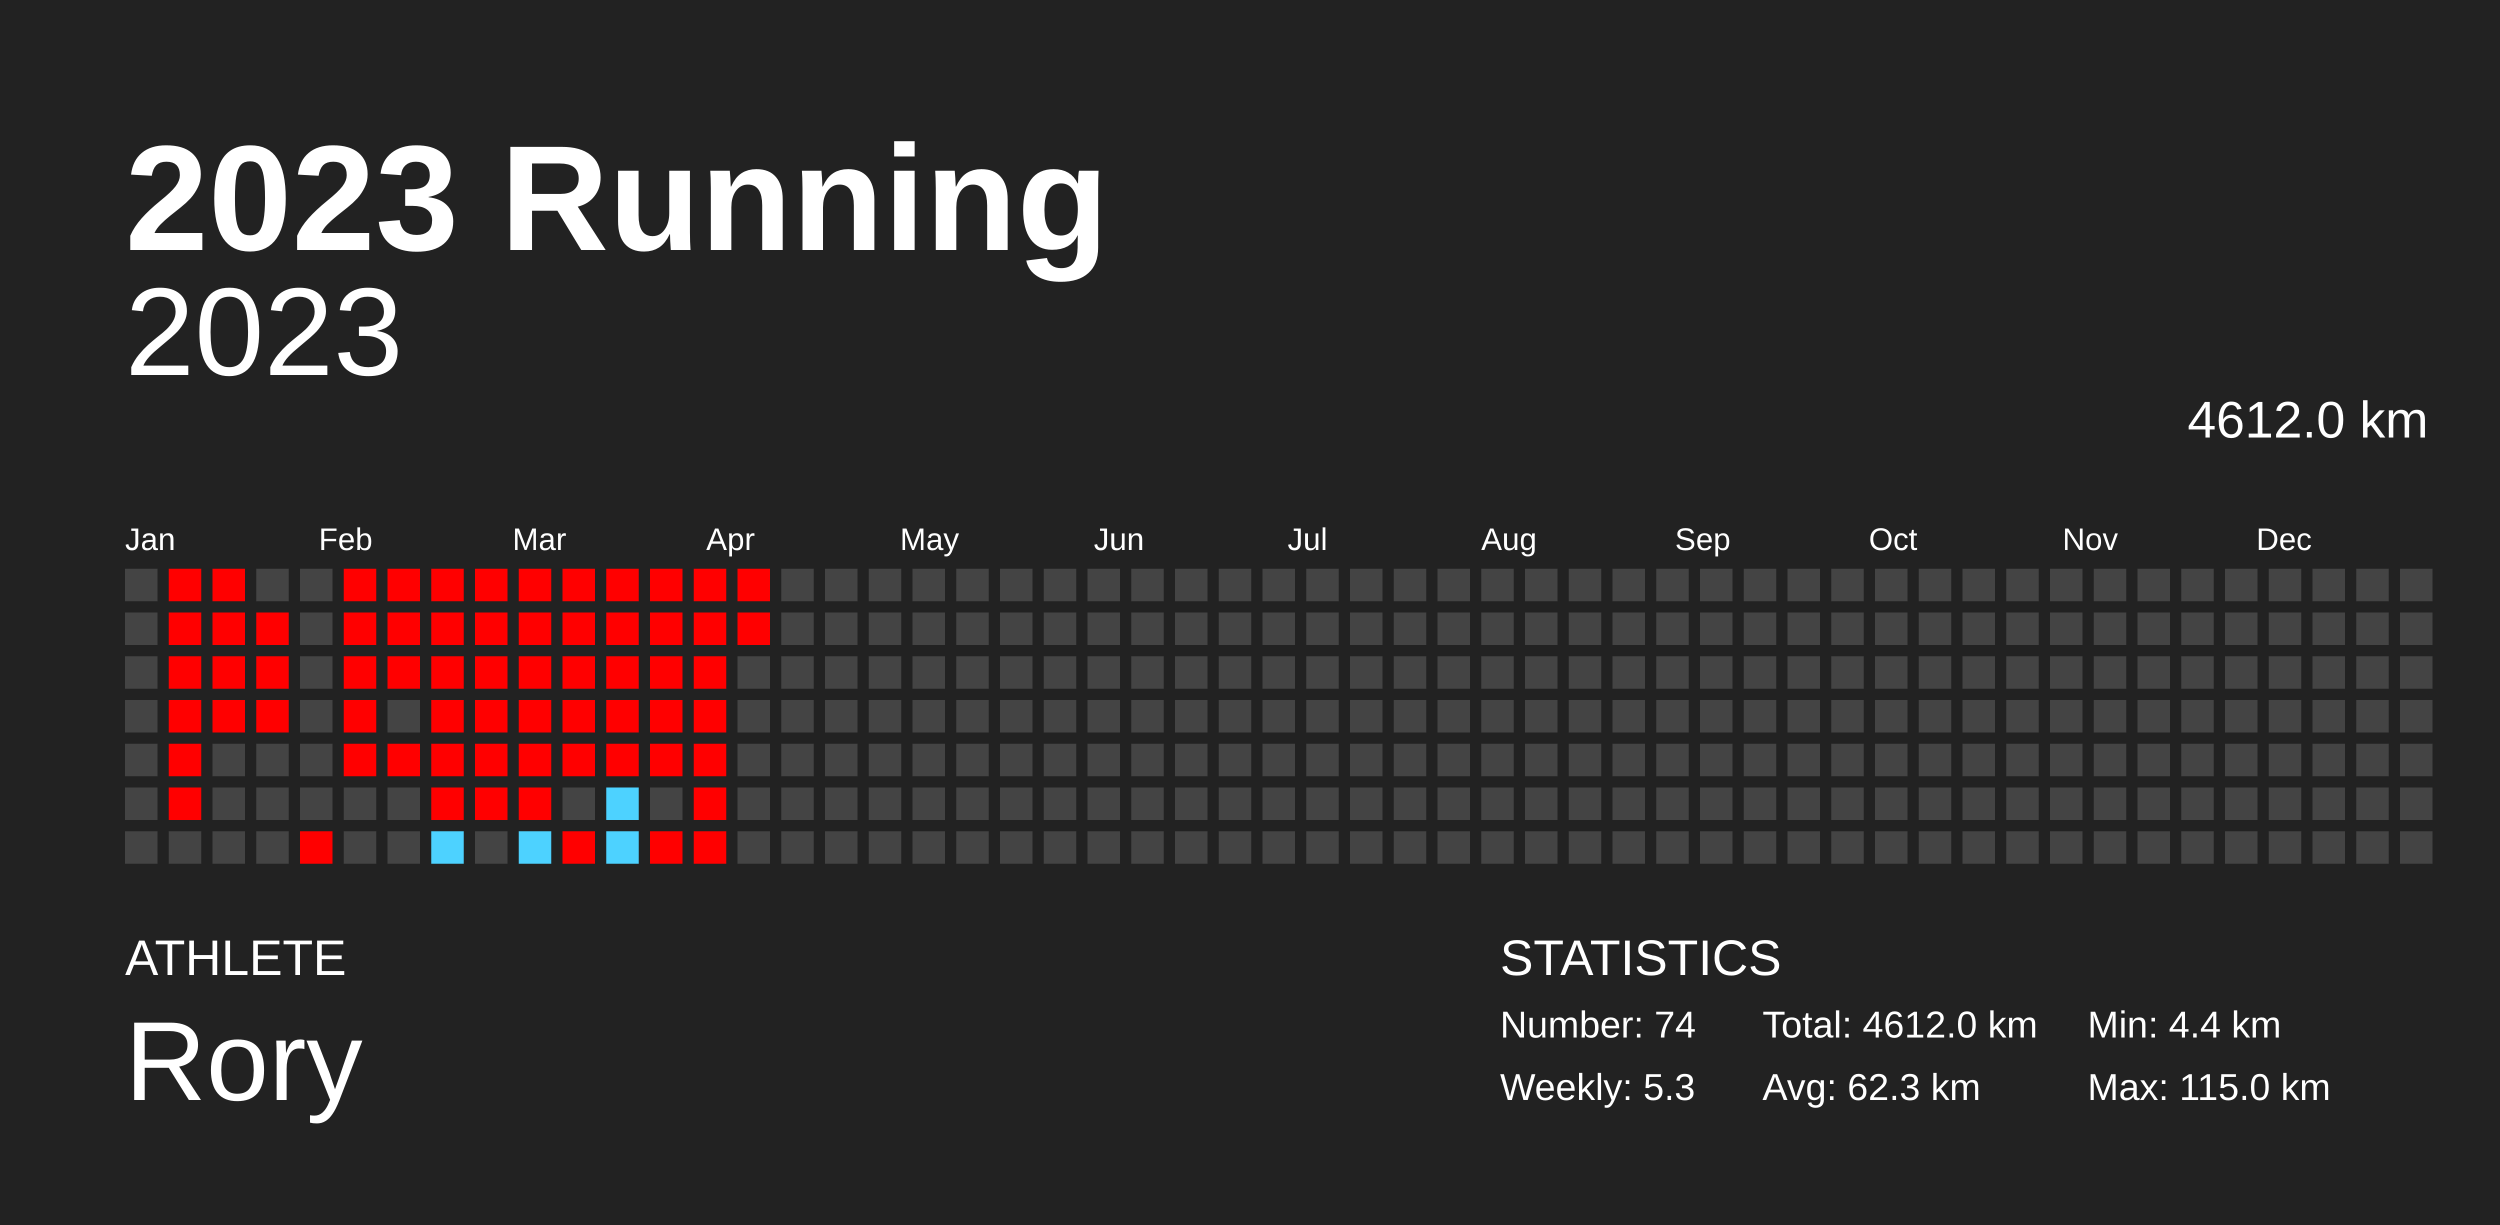
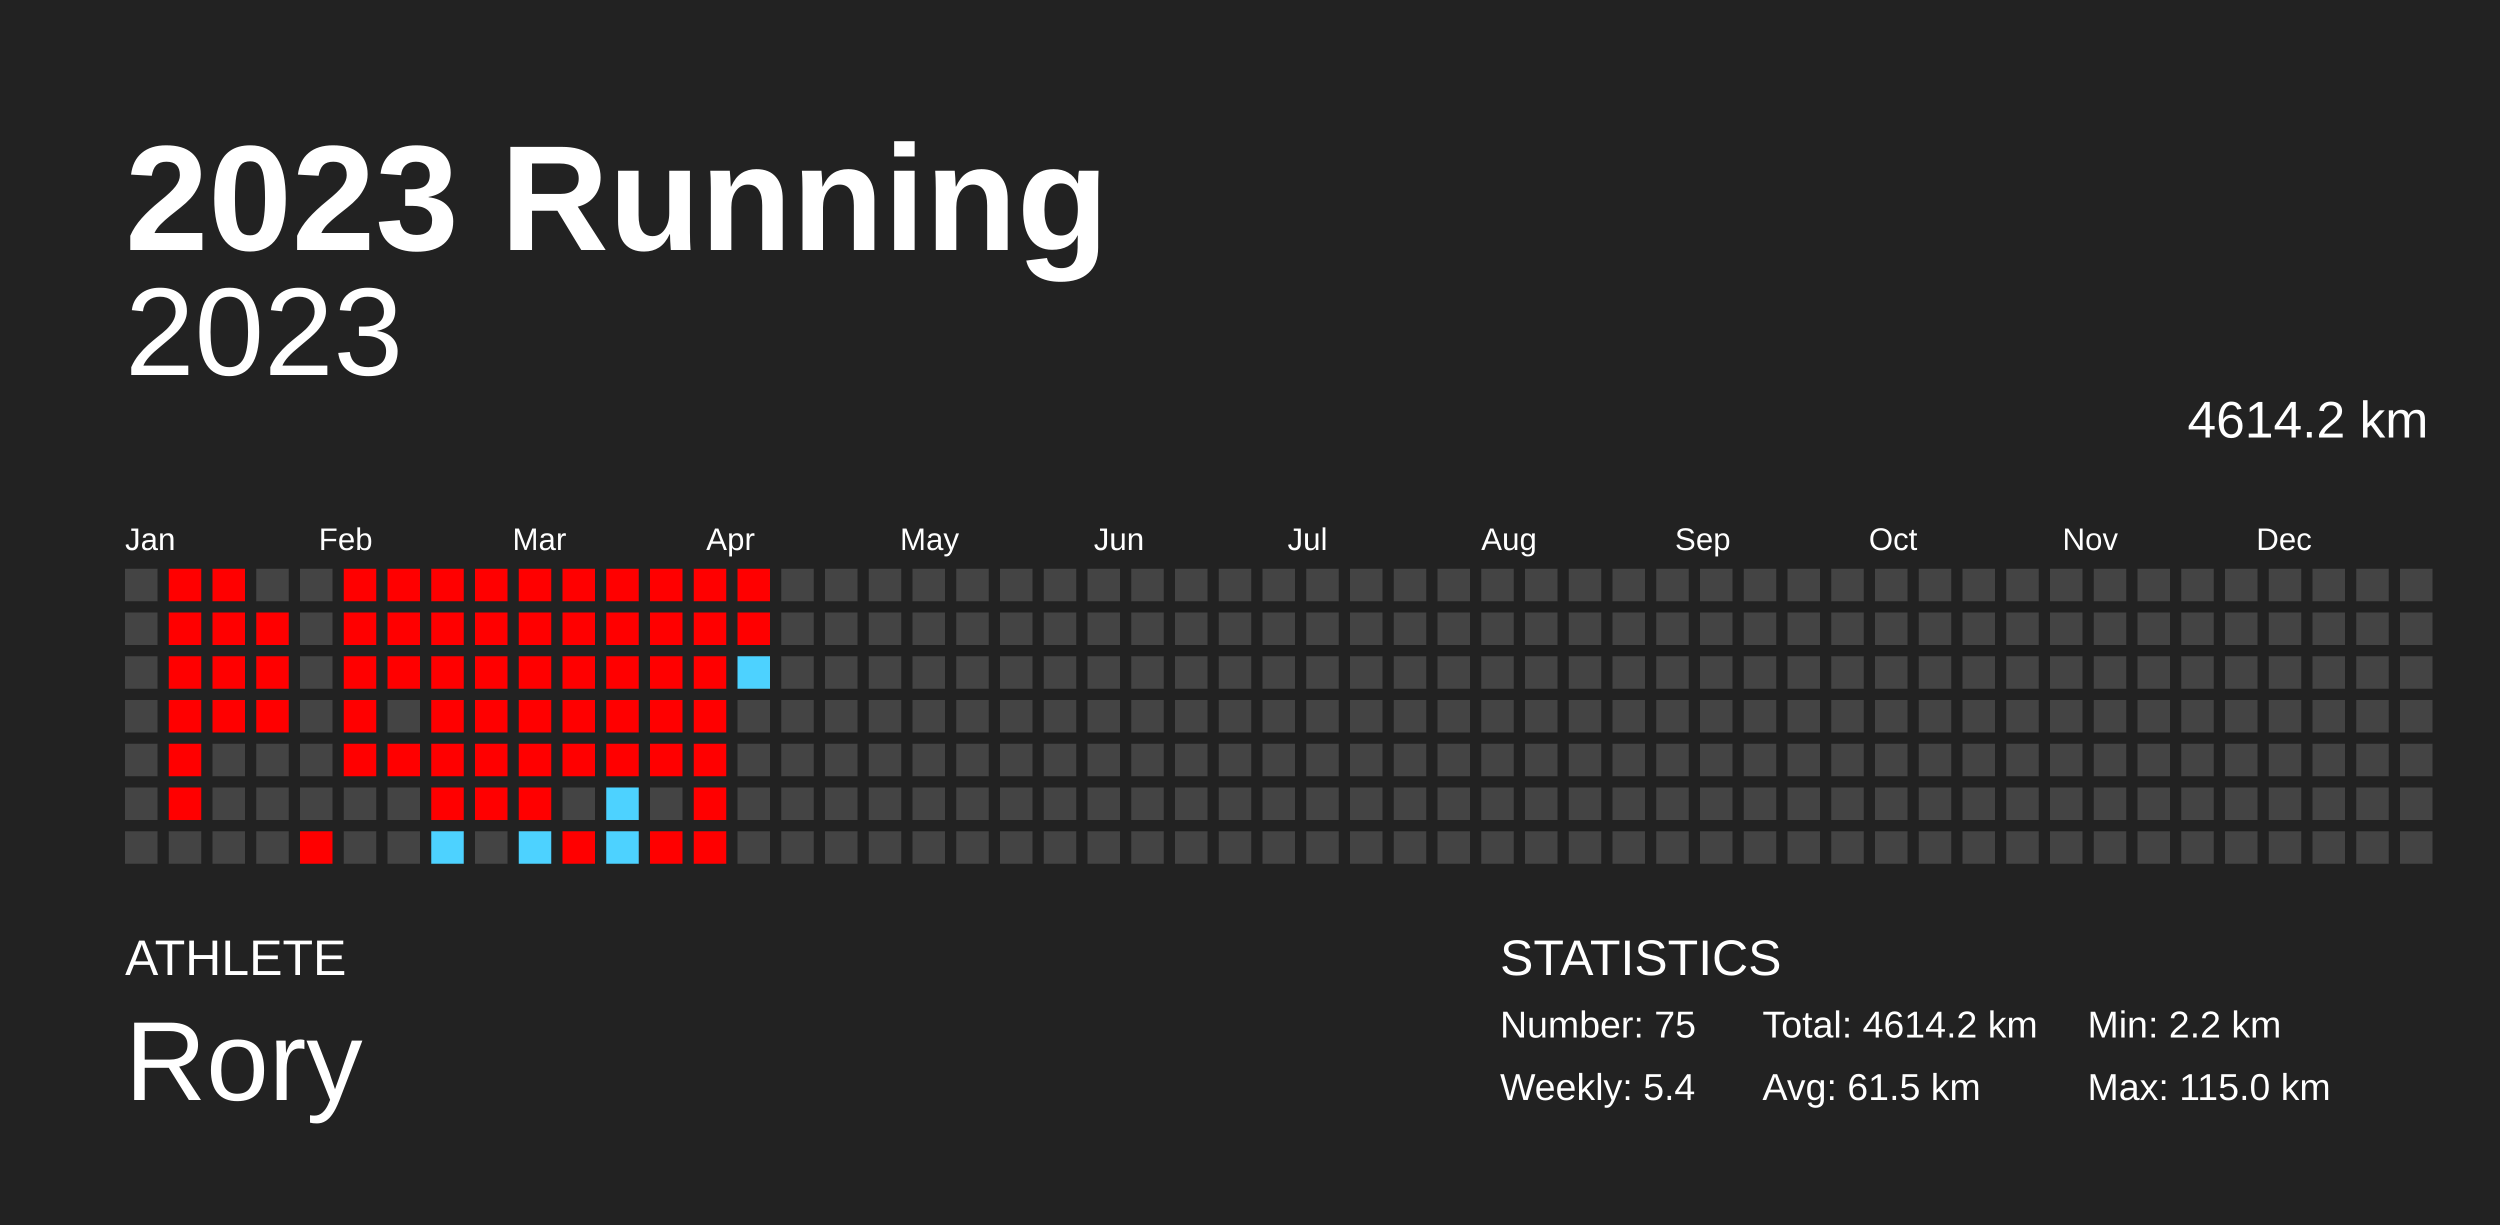
<svg xmlns="http://www.w3.org/2000/svg" baseProfile="full" height="98mm" version="1.1" viewBox="0,0,200,98" width="200mm">
  <defs />
  <rect fill="#222222" height="98" width="200" x="0" y="0" />
  <text fill="#FFFFFF" style="font-size:12px; font-family:Arial; font-weight:bold;" x="10" y="20">2023 Running</text>
  <text fill="#FFFFFF" style="font-size:4px; font-family:Arial" x="10" y="78">ATHLETE</text>
  <text fill="#FFFFFF" style="font-size:9px; font-family:Arial" x="10" y="88">Rory</text>
  <text fill="#FFFFFF" style="font-size:4px; font-family:Arial" x="120" y="78">STATISTICS</text>
-   <text fill="#FFFFFF" style="font-size:3px; font-family:Arial" x="120" y="83">Number: 74</text>
-   <text fill="#FFFFFF" style="font-size:3px; font-family:Arial" x="120" y="88">Weekly: 5.3</text>
-   <text fill="#FFFFFF" style="font-size:3px; font-family:Arial" x="141" y="83">Total: 4612.0 km</text>
-   <text fill="#FFFFFF" style="font-size:3px; font-family:Arial" x="141" y="88">Avg: 62.3 km</text>
-   <text fill="#FFFFFF" style="font-size:3px; font-family:Arial" x="167" y="83">Min: 4.4 km</text>
+   <text fill="#FFFFFF" style="font-size:3px; font-family:Arial" x="120" y="83">Number: 75</text>
+   <text fill="#FFFFFF" style="font-size:3px; font-family:Arial" x="120" y="88">Weekly: 5.4</text>
+   <text fill="#FFFFFF" style="font-size:3px; font-family:Arial" x="141" y="83">Total: 4614.2 km</text>
+   <text fill="#FFFFFF" style="font-size:3px; font-family:Arial" x="141" y="88">Avg: 61.5 km</text>
+   <text fill="#FFFFFF" style="font-size:3px; font-family:Arial" x="167" y="83">Min: 2.2 km</text>
  <text fill="#FFFFFF" style="font-size:3px; font-family:Arial" x="167" y="88">Max: 115.0 km</text>
  <text alignment-baseline="hanging" fill="#FFFFFF" style="font-size:10.0px; font-family:Arial;" x="10" y="30">2023</text>
-   <text alignment-baseline="hanging" fill="#FFFFFF" style="font-size:4.125px; font-family:Arial;" x="175" y="35">4612.0 km</text>
+   <text alignment-baseline="hanging" fill="#FFFFFF" style="font-size:4.125px; font-family:Arial;" x="175" y="35">4614.2 km</text>
  <text fill="#FFFFFF" style="font-size:2.5px; font-family:Arial" x="10.0" y="44">Jan</text>
  <text fill="#FFFFFF" style="font-size:2.5px; font-family:Arial" x="25.5" y="44">Feb</text>
  <text fill="#FFFFFF" style="font-size:2.5px; font-family:Arial" x="41.0" y="44">Mar</text>
  <text fill="#FFFFFF" style="font-size:2.5px; font-family:Arial" x="56.5" y="44">Apr</text>
  <text fill="#FFFFFF" style="font-size:2.5px; font-family:Arial" x="72.0" y="44">May</text>
  <text fill="#FFFFFF" style="font-size:2.5px; font-family:Arial" x="87.5" y="44">Jun</text>
  <text fill="#FFFFFF" style="font-size:2.5px; font-family:Arial" x="103.0" y="44">Jul</text>
  <text fill="#FFFFFF" style="font-size:2.5px; font-family:Arial" x="118.5" y="44">Aug</text>
  <text fill="#FFFFFF" style="font-size:2.5px; font-family:Arial" x="134.0" y="44">Sep</text>
  <text fill="#FFFFFF" style="font-size:2.5px; font-family:Arial" x="149.5" y="44">Oct</text>
  <text fill="#FFFFFF" style="font-size:2.5px; font-family:Arial" x="165.0" y="44">Nov</text>
  <text fill="#FFFFFF" style="font-size:2.5px; font-family:Arial" x="180.5" y="44">Dec</text>
  <rect fill="#444444" height="2.6" width="2.6" x="10.0" y="45.5" />
  <rect fill="#444444" height="2.6" width="2.6" x="10.0" y="49.0" />
  <rect fill="#444444" height="2.6" width="2.6" x="10.0" y="52.5" />
  <rect fill="#444444" height="2.6" width="2.6" x="10.0" y="56.0" />
  <rect fill="#444444" height="2.6" width="2.6" x="10.0" y="59.5" />
  <rect fill="#444444" height="2.6" width="2.6" x="10.0" y="63.0" />
  <rect fill="#444444" height="2.6" width="2.6" x="10.0" y="66.5" />
  <rect fill="red" height="2.6" width="2.6" x="13.5" y="45.5" />
  <rect fill="red" height="2.6" width="2.6" x="13.5" y="49.0" />
  <rect fill="red" height="2.6" width="2.6" x="13.5" y="52.5" />
  <rect fill="red" height="2.6" width="2.6" x="13.5" y="56.0" />
  <rect fill="red" height="2.6" width="2.6" x="13.5" y="59.5" />
  <rect fill="red" height="2.6" width="2.6" x="13.5" y="63.0" />
  <rect fill="#444444" height="2.6" width="2.6" x="13.5" y="66.5" />
  <rect fill="red" height="2.6" width="2.6" x="17.0" y="45.5" />
  <rect fill="red" height="2.6" width="2.6" x="17.0" y="49.0" />
  <rect fill="red" height="2.6" width="2.6" x="17.0" y="52.5" />
  <rect fill="red" height="2.6" width="2.6" x="17.0" y="56.0" />
  <rect fill="#444444" height="2.6" width="2.6" x="17.0" y="59.5" />
  <rect fill="#444444" height="2.6" width="2.6" x="17.0" y="63.0" />
  <rect fill="#444444" height="2.6" width="2.6" x="17.0" y="66.5" />
  <rect fill="#444444" height="2.6" width="2.6" x="20.5" y="45.5" />
  <rect fill="red" height="2.6" width="2.6" x="20.5" y="49.0" />
  <rect fill="red" height="2.6" width="2.6" x="20.5" y="52.5" />
  <rect fill="red" height="2.6" width="2.6" x="20.5" y="56.0" />
  <rect fill="#444444" height="2.6" width="2.6" x="20.5" y="59.5" />
  <rect fill="#444444" height="2.6" width="2.6" x="20.5" y="63.0" />
  <rect fill="#444444" height="2.6" width="2.6" x="20.5" y="66.5" />
  <rect fill="#444444" height="2.6" width="2.6" x="24.0" y="45.5" />
  <rect fill="#444444" height="2.6" width="2.6" x="24.0" y="49.0" />
  <rect fill="#444444" height="2.6" width="2.6" x="24.0" y="52.5" />
  <rect fill="#444444" height="2.6" width="2.6" x="24.0" y="56.0" />
  <rect fill="#444444" height="2.6" width="2.6" x="24.0" y="59.5" />
  <rect fill="#444444" height="2.6" width="2.6" x="24.0" y="63.0" />
  <rect fill="red" height="2.6" width="2.6" x="24.0" y="66.5" />
  <rect fill="red" height="2.6" width="2.6" x="27.5" y="45.5" />
  <rect fill="red" height="2.6" width="2.6" x="27.5" y="49.0" />
  <rect fill="red" height="2.6" width="2.6" x="27.5" y="52.5" />
  <rect fill="red" height="2.6" width="2.6" x="27.5" y="56.0" />
  <rect fill="red" height="2.6" width="2.6" x="27.5" y="59.5" />
  <rect fill="#444444" height="2.6" width="2.6" x="27.5" y="63.0" />
  <rect fill="#444444" height="2.6" width="2.6" x="27.5" y="66.5" />
  <rect fill="red" height="2.6" width="2.6" x="31.0" y="45.5" />
  <rect fill="red" height="2.6" width="2.6" x="31.0" y="49.0" />
  <rect fill="red" height="2.6" width="2.6" x="31.0" y="52.5" />
  <rect fill="#444444" height="2.6" width="2.6" x="31.0" y="56.0" />
  <rect fill="red" height="2.6" width="2.6" x="31.0" y="59.5" />
  <rect fill="#444444" height="2.6" width="2.6" x="31.0" y="63.0" />
  <rect fill="#444444" height="2.6" width="2.6" x="31.0" y="66.5" />
  <rect fill="red" height="2.6" width="2.6" x="34.5" y="45.5" />
  <rect fill="red" height="2.6" width="2.6" x="34.5" y="49.0" />
  <rect fill="red" height="2.6" width="2.6" x="34.5" y="52.5" />
  <rect fill="red" height="2.6" width="2.6" x="34.5" y="56.0" />
  <rect fill="red" height="2.6" width="2.6" x="34.5" y="59.5" />
  <rect fill="red" height="2.6" width="2.6" x="34.5" y="63.0" />
  <rect fill="#4dd2ff" height="2.6" width="2.6" x="34.5" y="66.5" />
  <rect fill="red" height="2.6" width="2.6" x="38.0" y="45.5" />
  <rect fill="red" height="2.6" width="2.6" x="38.0" y="49.0" />
  <rect fill="red" height="2.6" width="2.6" x="38.0" y="52.5" />
  <rect fill="red" height="2.6" width="2.6" x="38.0" y="56.0" />
  <rect fill="red" height="2.6" width="2.6" x="38.0" y="59.5" />
  <rect fill="red" height="2.6" width="2.6" x="38.0" y="63.0" />
  <rect fill="#444444" height="2.6" width="2.6" x="38.0" y="66.5" />
  <rect fill="red" height="2.6" width="2.6" x="41.5" y="45.5" />
  <rect fill="red" height="2.6" width="2.6" x="41.5" y="49.0" />
  <rect fill="red" height="2.6" width="2.6" x="41.5" y="52.5" />
  <rect fill="red" height="2.6" width="2.6" x="41.5" y="56.0" />
  <rect fill="red" height="2.6" width="2.6" x="41.5" y="59.5" />
  <rect fill="red" height="2.6" width="2.6" x="41.5" y="63.0" />
  <rect fill="#4dd2ff" height="2.6" width="2.6" x="41.5" y="66.5" />
  <rect fill="red" height="2.6" width="2.6" x="45.0" y="45.5" />
  <rect fill="red" height="2.6" width="2.6" x="45.0" y="49.0" />
  <rect fill="red" height="2.6" width="2.6" x="45.0" y="52.5" />
  <rect fill="red" height="2.6" width="2.6" x="45.0" y="56.0" />
  <rect fill="red" height="2.6" width="2.6" x="45.0" y="59.5" />
  <rect fill="#444444" height="2.6" width="2.6" x="45.0" y="63.0" />
  <rect fill="red" height="2.6" width="2.6" x="45.0" y="66.5" />
  <rect fill="red" height="2.6" width="2.6" x="48.5" y="45.5" />
  <rect fill="red" height="2.6" width="2.6" x="48.5" y="49.0" />
  <rect fill="red" height="2.6" width="2.6" x="48.5" y="52.5" />
  <rect fill="red" height="2.6" width="2.6" x="48.5" y="56.0" />
  <rect fill="red" height="2.6" width="2.6" x="48.5" y="59.5" />
  <rect fill="#4dd2ff" height="2.6" width="2.6" x="48.5" y="63.0" />
  <rect fill="#4dd2ff" height="2.6" width="2.6" x="48.5" y="66.5" />
  <rect fill="red" height="2.6" width="2.6" x="52.0" y="45.5" />
  <rect fill="red" height="2.6" width="2.6" x="52.0" y="49.0" />
  <rect fill="red" height="2.6" width="2.6" x="52.0" y="52.5" />
  <rect fill="red" height="2.6" width="2.6" x="52.0" y="56.0" />
  <rect fill="red" height="2.6" width="2.6" x="52.0" y="59.5" />
  <rect fill="#444444" height="2.6" width="2.6" x="52.0" y="63.0" />
  <rect fill="red" height="2.6" width="2.6" x="52.0" y="66.5" />
  <rect fill="red" height="2.6" width="2.6" x="55.5" y="45.5" />
  <rect fill="red" height="2.6" width="2.6" x="55.5" y="49.0" />
  <rect fill="red" height="2.6" width="2.6" x="55.5" y="52.5" />
  <rect fill="red" height="2.6" width="2.6" x="55.5" y="56.0" />
  <rect fill="red" height="2.6" width="2.6" x="55.5" y="59.5" />
  <rect fill="red" height="2.6" width="2.6" x="55.5" y="63.0" />
  <rect fill="red" height="2.6" width="2.6" x="55.5" y="66.5" />
  <rect fill="red" height="2.6" width="2.6" x="59.0" y="45.5" />
  <rect fill="red" height="2.6" width="2.6" x="59.0" y="49.0" />
-   <rect fill="#444444" height="2.6" width="2.6" x="59.0" y="52.5" />
+   <rect fill="#4dd2ff" height="2.6" width="2.6" x="59.0" y="52.5" />
  <rect fill="#444444" height="2.6" width="2.6" x="59.0" y="56.0" />
  <rect fill="#444444" height="2.6" width="2.6" x="59.0" y="59.5" />
  <rect fill="#444444" height="2.6" width="2.6" x="59.0" y="63.0" />
  <rect fill="#444444" height="2.6" width="2.6" x="59.0" y="66.5" />
  <rect fill="#444444" height="2.6" width="2.6" x="62.5" y="45.5" />
  <rect fill="#444444" height="2.6" width="2.6" x="62.5" y="49.0" />
  <rect fill="#444444" height="2.6" width="2.6" x="62.5" y="52.5" />
  <rect fill="#444444" height="2.6" width="2.6" x="62.5" y="56.0" />
  <rect fill="#444444" height="2.6" width="2.6" x="62.5" y="59.5" />
  <rect fill="#444444" height="2.6" width="2.6" x="62.5" y="63.0" />
  <rect fill="#444444" height="2.6" width="2.6" x="62.5" y="66.5" />
  <rect fill="#444444" height="2.6" width="2.6" x="66.0" y="45.5" />
  <rect fill="#444444" height="2.6" width="2.6" x="66.0" y="49.0" />
  <rect fill="#444444" height="2.6" width="2.6" x="66.0" y="52.5" />
  <rect fill="#444444" height="2.6" width="2.6" x="66.0" y="56.0" />
  <rect fill="#444444" height="2.6" width="2.6" x="66.0" y="59.5" />
  <rect fill="#444444" height="2.6" width="2.6" x="66.0" y="63.0" />
  <rect fill="#444444" height="2.6" width="2.6" x="66.0" y="66.5" />
  <rect fill="#444444" height="2.6" width="2.6" x="69.5" y="45.5" />
  <rect fill="#444444" height="2.6" width="2.6" x="69.5" y="49.0" />
  <rect fill="#444444" height="2.6" width="2.6" x="69.5" y="52.5" />
  <rect fill="#444444" height="2.6" width="2.6" x="69.5" y="56.0" />
  <rect fill="#444444" height="2.6" width="2.6" x="69.5" y="59.5" />
  <rect fill="#444444" height="2.6" width="2.6" x="69.5" y="63.0" />
  <rect fill="#444444" height="2.6" width="2.6" x="69.5" y="66.5" />
  <rect fill="#444444" height="2.6" width="2.6" x="73.0" y="45.5" />
  <rect fill="#444444" height="2.6" width="2.6" x="73.0" y="49.0" />
  <rect fill="#444444" height="2.6" width="2.6" x="73.0" y="52.5" />
  <rect fill="#444444" height="2.6" width="2.6" x="73.0" y="56.0" />
  <rect fill="#444444" height="2.6" width="2.6" x="73.0" y="59.5" />
  <rect fill="#444444" height="2.6" width="2.6" x="73.0" y="63.0" />
  <rect fill="#444444" height="2.6" width="2.6" x="73.0" y="66.5" />
  <rect fill="#444444" height="2.6" width="2.6" x="76.5" y="45.5" />
  <rect fill="#444444" height="2.6" width="2.6" x="76.5" y="49.0" />
  <rect fill="#444444" height="2.6" width="2.6" x="76.5" y="52.5" />
  <rect fill="#444444" height="2.6" width="2.6" x="76.5" y="56.0" />
  <rect fill="#444444" height="2.6" width="2.6" x="76.5" y="59.5" />
  <rect fill="#444444" height="2.6" width="2.6" x="76.5" y="63.0" />
  <rect fill="#444444" height="2.6" width="2.6" x="76.5" y="66.5" />
  <rect fill="#444444" height="2.6" width="2.6" x="80.0" y="45.5" />
  <rect fill="#444444" height="2.6" width="2.6" x="80.0" y="49.0" />
  <rect fill="#444444" height="2.6" width="2.6" x="80.0" y="52.5" />
  <rect fill="#444444" height="2.6" width="2.6" x="80.0" y="56.0" />
  <rect fill="#444444" height="2.6" width="2.6" x="80.0" y="59.5" />
  <rect fill="#444444" height="2.6" width="2.6" x="80.0" y="63.0" />
  <rect fill="#444444" height="2.6" width="2.6" x="80.0" y="66.5" />
  <rect fill="#444444" height="2.6" width="2.6" x="83.5" y="45.5" />
  <rect fill="#444444" height="2.6" width="2.6" x="83.5" y="49.0" />
  <rect fill="#444444" height="2.6" width="2.6" x="83.5" y="52.5" />
  <rect fill="#444444" height="2.6" width="2.6" x="83.5" y="56.0" />
  <rect fill="#444444" height="2.6" width="2.6" x="83.5" y="59.5" />
  <rect fill="#444444" height="2.6" width="2.6" x="83.5" y="63.0" />
  <rect fill="#444444" height="2.6" width="2.6" x="83.5" y="66.5" />
  <rect fill="#444444" height="2.6" width="2.6" x="87.0" y="45.5" />
  <rect fill="#444444" height="2.6" width="2.6" x="87.0" y="49.0" />
  <rect fill="#444444" height="2.6" width="2.6" x="87.0" y="52.5" />
  <rect fill="#444444" height="2.6" width="2.6" x="87.0" y="56.0" />
  <rect fill="#444444" height="2.6" width="2.6" x="87.0" y="59.5" />
  <rect fill="#444444" height="2.6" width="2.6" x="87.0" y="63.0" />
  <rect fill="#444444" height="2.6" width="2.6" x="87.0" y="66.5" />
  <rect fill="#444444" height="2.6" width="2.6" x="90.5" y="45.5" />
  <rect fill="#444444" height="2.6" width="2.6" x="90.5" y="49.0" />
  <rect fill="#444444" height="2.6" width="2.6" x="90.5" y="52.5" />
  <rect fill="#444444" height="2.6" width="2.6" x="90.5" y="56.0" />
  <rect fill="#444444" height="2.6" width="2.6" x="90.5" y="59.5" />
  <rect fill="#444444" height="2.6" width="2.6" x="90.5" y="63.0" />
  <rect fill="#444444" height="2.6" width="2.6" x="90.5" y="66.5" />
  <rect fill="#444444" height="2.6" width="2.6" x="94.0" y="45.5" />
  <rect fill="#444444" height="2.6" width="2.6" x="94.0" y="49.0" />
  <rect fill="#444444" height="2.6" width="2.6" x="94.0" y="52.5" />
  <rect fill="#444444" height="2.6" width="2.6" x="94.0" y="56.0" />
  <rect fill="#444444" height="2.6" width="2.6" x="94.0" y="59.5" />
  <rect fill="#444444" height="2.6" width="2.6" x="94.0" y="63.0" />
  <rect fill="#444444" height="2.6" width="2.6" x="94.0" y="66.5" />
  <rect fill="#444444" height="2.6" width="2.6" x="97.5" y="45.5" />
  <rect fill="#444444" height="2.6" width="2.6" x="97.5" y="49.0" />
  <rect fill="#444444" height="2.6" width="2.6" x="97.5" y="52.5" />
  <rect fill="#444444" height="2.6" width="2.6" x="97.5" y="56.0" />
  <rect fill="#444444" height="2.6" width="2.6" x="97.5" y="59.5" />
  <rect fill="#444444" height="2.6" width="2.6" x="97.5" y="63.0" />
  <rect fill="#444444" height="2.6" width="2.6" x="97.5" y="66.5" />
  <rect fill="#444444" height="2.6" width="2.6" x="101.0" y="45.5" />
  <rect fill="#444444" height="2.6" width="2.6" x="101.0" y="49.0" />
  <rect fill="#444444" height="2.6" width="2.6" x="101.0" y="52.5" />
  <rect fill="#444444" height="2.6" width="2.6" x="101.0" y="56.0" />
  <rect fill="#444444" height="2.6" width="2.6" x="101.0" y="59.5" />
  <rect fill="#444444" height="2.6" width="2.6" x="101.0" y="63.0" />
  <rect fill="#444444" height="2.6" width="2.6" x="101.0" y="66.5" />
  <rect fill="#444444" height="2.6" width="2.6" x="104.5" y="45.5" />
  <rect fill="#444444" height="2.6" width="2.6" x="104.5" y="49.0" />
  <rect fill="#444444" height="2.6" width="2.6" x="104.5" y="52.5" />
  <rect fill="#444444" height="2.6" width="2.6" x="104.5" y="56.0" />
  <rect fill="#444444" height="2.6" width="2.6" x="104.5" y="59.5" />
  <rect fill="#444444" height="2.6" width="2.6" x="104.5" y="63.0" />
  <rect fill="#444444" height="2.6" width="2.6" x="104.5" y="66.5" />
  <rect fill="#444444" height="2.6" width="2.6" x="108.0" y="45.5" />
  <rect fill="#444444" height="2.6" width="2.6" x="108.0" y="49.0" />
  <rect fill="#444444" height="2.6" width="2.6" x="108.0" y="52.5" />
  <rect fill="#444444" height="2.6" width="2.6" x="108.0" y="56.0" />
  <rect fill="#444444" height="2.6" width="2.6" x="108.0" y="59.5" />
  <rect fill="#444444" height="2.6" width="2.6" x="108.0" y="63.0" />
  <rect fill="#444444" height="2.6" width="2.6" x="108.0" y="66.5" />
  <rect fill="#444444" height="2.6" width="2.6" x="111.5" y="45.5" />
  <rect fill="#444444" height="2.6" width="2.6" x="111.5" y="49.0" />
  <rect fill="#444444" height="2.6" width="2.6" x="111.5" y="52.5" />
  <rect fill="#444444" height="2.6" width="2.6" x="111.5" y="56.0" />
  <rect fill="#444444" height="2.6" width="2.6" x="111.5" y="59.5" />
  <rect fill="#444444" height="2.6" width="2.6" x="111.5" y="63.0" />
  <rect fill="#444444" height="2.6" width="2.6" x="111.5" y="66.5" />
  <rect fill="#444444" height="2.6" width="2.6" x="115.0" y="45.5" />
  <rect fill="#444444" height="2.6" width="2.6" x="115.0" y="49.0" />
  <rect fill="#444444" height="2.6" width="2.6" x="115.0" y="52.5" />
  <rect fill="#444444" height="2.6" width="2.6" x="115.0" y="56.0" />
  <rect fill="#444444" height="2.6" width="2.6" x="115.0" y="59.5" />
  <rect fill="#444444" height="2.6" width="2.6" x="115.0" y="63.0" />
  <rect fill="#444444" height="2.6" width="2.6" x="115.0" y="66.5" />
  <rect fill="#444444" height="2.6" width="2.6" x="118.5" y="45.5" />
  <rect fill="#444444" height="2.6" width="2.6" x="118.5" y="49.0" />
  <rect fill="#444444" height="2.6" width="2.6" x="118.5" y="52.5" />
  <rect fill="#444444" height="2.6" width="2.6" x="118.5" y="56.0" />
  <rect fill="#444444" height="2.6" width="2.6" x="118.5" y="59.5" />
  <rect fill="#444444" height="2.6" width="2.6" x="118.5" y="63.0" />
  <rect fill="#444444" height="2.6" width="2.6" x="118.5" y="66.5" />
  <rect fill="#444444" height="2.6" width="2.6" x="122.0" y="45.5" />
  <rect fill="#444444" height="2.6" width="2.6" x="122.0" y="49.0" />
  <rect fill="#444444" height="2.6" width="2.6" x="122.0" y="52.5" />
  <rect fill="#444444" height="2.6" width="2.6" x="122.0" y="56.0" />
  <rect fill="#444444" height="2.6" width="2.6" x="122.0" y="59.5" />
  <rect fill="#444444" height="2.6" width="2.6" x="122.0" y="63.0" />
  <rect fill="#444444" height="2.6" width="2.6" x="122.0" y="66.5" />
  <rect fill="#444444" height="2.6" width="2.6" x="125.5" y="45.5" />
  <rect fill="#444444" height="2.6" width="2.6" x="125.5" y="49.0" />
  <rect fill="#444444" height="2.6" width="2.6" x="125.5" y="52.5" />
  <rect fill="#444444" height="2.6" width="2.6" x="125.5" y="56.0" />
  <rect fill="#444444" height="2.6" width="2.6" x="125.5" y="59.5" />
  <rect fill="#444444" height="2.6" width="2.6" x="125.5" y="63.0" />
  <rect fill="#444444" height="2.6" width="2.6" x="125.5" y="66.5" />
  <rect fill="#444444" height="2.6" width="2.6" x="129.0" y="45.5" />
  <rect fill="#444444" height="2.6" width="2.6" x="129.0" y="49.0" />
  <rect fill="#444444" height="2.6" width="2.6" x="129.0" y="52.5" />
  <rect fill="#444444" height="2.6" width="2.6" x="129.0" y="56.0" />
  <rect fill="#444444" height="2.6" width="2.6" x="129.0" y="59.5" />
  <rect fill="#444444" height="2.6" width="2.6" x="129.0" y="63.0" />
  <rect fill="#444444" height="2.6" width="2.6" x="129.0" y="66.5" />
  <rect fill="#444444" height="2.6" width="2.6" x="132.5" y="45.5" />
  <rect fill="#444444" height="2.6" width="2.6" x="132.5" y="49.0" />
  <rect fill="#444444" height="2.6" width="2.6" x="132.5" y="52.5" />
  <rect fill="#444444" height="2.6" width="2.6" x="132.5" y="56.0" />
  <rect fill="#444444" height="2.6" width="2.6" x="132.5" y="59.5" />
  <rect fill="#444444" height="2.6" width="2.6" x="132.5" y="63.0" />
  <rect fill="#444444" height="2.6" width="2.6" x="132.5" y="66.5" />
  <rect fill="#444444" height="2.6" width="2.6" x="136.0" y="45.5" />
  <rect fill="#444444" height="2.6" width="2.6" x="136.0" y="49.0" />
  <rect fill="#444444" height="2.6" width="2.6" x="136.0" y="52.5" />
  <rect fill="#444444" height="2.6" width="2.6" x="136.0" y="56.0" />
  <rect fill="#444444" height="2.6" width="2.6" x="136.0" y="59.5" />
  <rect fill="#444444" height="2.6" width="2.6" x="136.0" y="63.0" />
  <rect fill="#444444" height="2.6" width="2.6" x="136.0" y="66.5" />
  <rect fill="#444444" height="2.6" width="2.6" x="139.5" y="45.5" />
  <rect fill="#444444" height="2.6" width="2.6" x="139.5" y="49.0" />
  <rect fill="#444444" height="2.6" width="2.6" x="139.5" y="52.5" />
  <rect fill="#444444" height="2.6" width="2.6" x="139.5" y="56.0" />
  <rect fill="#444444" height="2.6" width="2.6" x="139.5" y="59.5" />
  <rect fill="#444444" height="2.6" width="2.6" x="139.5" y="63.0" />
  <rect fill="#444444" height="2.6" width="2.6" x="139.5" y="66.5" />
  <rect fill="#444444" height="2.6" width="2.6" x="143.0" y="45.5" />
  <rect fill="#444444" height="2.6" width="2.6" x="143.0" y="49.0" />
  <rect fill="#444444" height="2.6" width="2.6" x="143.0" y="52.5" />
  <rect fill="#444444" height="2.6" width="2.6" x="143.0" y="56.0" />
  <rect fill="#444444" height="2.6" width="2.6" x="143.0" y="59.5" />
  <rect fill="#444444" height="2.6" width="2.6" x="143.0" y="63.0" />
  <rect fill="#444444" height="2.6" width="2.6" x="143.0" y="66.5" />
  <rect fill="#444444" height="2.6" width="2.6" x="146.5" y="45.5" />
  <rect fill="#444444" height="2.6" width="2.6" x="146.5" y="49.0" />
  <rect fill="#444444" height="2.6" width="2.6" x="146.5" y="52.5" />
  <rect fill="#444444" height="2.6" width="2.6" x="146.5" y="56.0" />
  <rect fill="#444444" height="2.6" width="2.6" x="146.5" y="59.5" />
  <rect fill="#444444" height="2.6" width="2.6" x="146.5" y="63.0" />
  <rect fill="#444444" height="2.6" width="2.6" x="146.5" y="66.5" />
  <rect fill="#444444" height="2.6" width="2.6" x="150.0" y="45.5" />
  <rect fill="#444444" height="2.6" width="2.6" x="150.0" y="49.0" />
  <rect fill="#444444" height="2.6" width="2.6" x="150.0" y="52.5" />
  <rect fill="#444444" height="2.6" width="2.6" x="150.0" y="56.0" />
  <rect fill="#444444" height="2.6" width="2.6" x="150.0" y="59.5" />
  <rect fill="#444444" height="2.6" width="2.6" x="150.0" y="63.0" />
  <rect fill="#444444" height="2.6" width="2.6" x="150.0" y="66.5" />
  <rect fill="#444444" height="2.6" width="2.6" x="153.5" y="45.5" />
  <rect fill="#444444" height="2.6" width="2.6" x="153.5" y="49.0" />
  <rect fill="#444444" height="2.6" width="2.6" x="153.5" y="52.5" />
  <rect fill="#444444" height="2.6" width="2.6" x="153.5" y="56.0" />
  <rect fill="#444444" height="2.6" width="2.6" x="153.5" y="59.5" />
  <rect fill="#444444" height="2.6" width="2.6" x="153.5" y="63.0" />
  <rect fill="#444444" height="2.6" width="2.6" x="153.5" y="66.5" />
  <rect fill="#444444" height="2.6" width="2.6" x="157.0" y="45.5" />
  <rect fill="#444444" height="2.6" width="2.6" x="157.0" y="49.0" />
  <rect fill="#444444" height="2.6" width="2.6" x="157.0" y="52.5" />
  <rect fill="#444444" height="2.6" width="2.6" x="157.0" y="56.0" />
  <rect fill="#444444" height="2.6" width="2.6" x="157.0" y="59.5" />
  <rect fill="#444444" height="2.6" width="2.6" x="157.0" y="63.0" />
  <rect fill="#444444" height="2.6" width="2.6" x="157.0" y="66.5" />
  <rect fill="#444444" height="2.6" width="2.6" x="160.5" y="45.5" />
  <rect fill="#444444" height="2.6" width="2.6" x="160.5" y="49.0" />
  <rect fill="#444444" height="2.6" width="2.6" x="160.5" y="52.5" />
  <rect fill="#444444" height="2.6" width="2.6" x="160.5" y="56.0" />
  <rect fill="#444444" height="2.6" width="2.6" x="160.5" y="59.5" />
  <rect fill="#444444" height="2.6" width="2.6" x="160.5" y="63.0" />
  <rect fill="#444444" height="2.6" width="2.6" x="160.5" y="66.5" />
  <rect fill="#444444" height="2.6" width="2.6" x="164.0" y="45.5" />
  <rect fill="#444444" height="2.6" width="2.6" x="164.0" y="49.0" />
  <rect fill="#444444" height="2.6" width="2.6" x="164.0" y="52.5" />
  <rect fill="#444444" height="2.6" width="2.6" x="164.0" y="56.0" />
  <rect fill="#444444" height="2.6" width="2.6" x="164.0" y="59.5" />
  <rect fill="#444444" height="2.6" width="2.6" x="164.0" y="63.0" />
  <rect fill="#444444" height="2.6" width="2.6" x="164.0" y="66.5" />
  <rect fill="#444444" height="2.6" width="2.6" x="167.5" y="45.5" />
  <rect fill="#444444" height="2.6" width="2.6" x="167.5" y="49.0" />
  <rect fill="#444444" height="2.6" width="2.6" x="167.5" y="52.5" />
  <rect fill="#444444" height="2.6" width="2.6" x="167.5" y="56.0" />
  <rect fill="#444444" height="2.6" width="2.6" x="167.5" y="59.5" />
  <rect fill="#444444" height="2.6" width="2.6" x="167.5" y="63.0" />
  <rect fill="#444444" height="2.6" width="2.6" x="167.5" y="66.5" />
  <rect fill="#444444" height="2.6" width="2.6" x="171.0" y="45.5" />
  <rect fill="#444444" height="2.6" width="2.6" x="171.0" y="49.0" />
  <rect fill="#444444" height="2.6" width="2.6" x="171.0" y="52.5" />
  <rect fill="#444444" height="2.6" width="2.6" x="171.0" y="56.0" />
  <rect fill="#444444" height="2.6" width="2.6" x="171.0" y="59.5" />
  <rect fill="#444444" height="2.6" width="2.6" x="171.0" y="63.0" />
  <rect fill="#444444" height="2.6" width="2.6" x="171.0" y="66.5" />
  <rect fill="#444444" height="2.6" width="2.6" x="174.5" y="45.5" />
  <rect fill="#444444" height="2.6" width="2.6" x="174.5" y="49.0" />
  <rect fill="#444444" height="2.6" width="2.6" x="174.5" y="52.5" />
  <rect fill="#444444" height="2.6" width="2.6" x="174.5" y="56.0" />
  <rect fill="#444444" height="2.6" width="2.6" x="174.5" y="59.5" />
  <rect fill="#444444" height="2.6" width="2.6" x="174.5" y="63.0" />
  <rect fill="#444444" height="2.6" width="2.6" x="174.5" y="66.5" />
  <rect fill="#444444" height="2.6" width="2.6" x="178.0" y="45.5" />
  <rect fill="#444444" height="2.6" width="2.6" x="178.0" y="49.0" />
  <rect fill="#444444" height="2.6" width="2.6" x="178.0" y="52.5" />
  <rect fill="#444444" height="2.6" width="2.6" x="178.0" y="56.0" />
  <rect fill="#444444" height="2.6" width="2.6" x="178.0" y="59.5" />
  <rect fill="#444444" height="2.6" width="2.6" x="178.0" y="63.0" />
  <rect fill="#444444" height="2.6" width="2.6" x="178.0" y="66.5" />
  <rect fill="#444444" height="2.6" width="2.6" x="181.5" y="45.5" />
  <rect fill="#444444" height="2.6" width="2.6" x="181.5" y="49.0" />
  <rect fill="#444444" height="2.6" width="2.6" x="181.5" y="52.5" />
  <rect fill="#444444" height="2.6" width="2.6" x="181.5" y="56.0" />
  <rect fill="#444444" height="2.6" width="2.6" x="181.5" y="59.5" />
  <rect fill="#444444" height="2.6" width="2.6" x="181.5" y="63.0" />
  <rect fill="#444444" height="2.6" width="2.6" x="181.5" y="66.5" />
  <rect fill="#444444" height="2.6" width="2.6" x="185.0" y="45.5" />
  <rect fill="#444444" height="2.6" width="2.6" x="185.0" y="49.0" />
  <rect fill="#444444" height="2.6" width="2.6" x="185.0" y="52.5" />
  <rect fill="#444444" height="2.6" width="2.6" x="185.0" y="56.0" />
  <rect fill="#444444" height="2.6" width="2.6" x="185.0" y="59.5" />
  <rect fill="#444444" height="2.6" width="2.6" x="185.0" y="63.0" />
  <rect fill="#444444" height="2.6" width="2.6" x="185.0" y="66.5" />
  <rect fill="#444444" height="2.6" width="2.6" x="188.5" y="45.5" />
  <rect fill="#444444" height="2.6" width="2.6" x="188.5" y="49.0" />
  <rect fill="#444444" height="2.6" width="2.6" x="188.5" y="52.5" />
  <rect fill="#444444" height="2.6" width="2.6" x="188.5" y="56.0" />
  <rect fill="#444444" height="2.6" width="2.6" x="188.5" y="59.5" />
  <rect fill="#444444" height="2.6" width="2.6" x="188.5" y="63.0" />
  <rect fill="#444444" height="2.6" width="2.6" x="188.5" y="66.5" />
  <rect fill="#444444" height="2.6" width="2.6" x="192.0" y="45.5" />
  <rect fill="#444444" height="2.6" width="2.6" x="192.0" y="49.0" />
  <rect fill="#444444" height="2.6" width="2.6" x="192.0" y="52.5" />
  <rect fill="#444444" height="2.6" width="2.6" x="192.0" y="56.0" />
  <rect fill="#444444" height="2.6" width="2.6" x="192.0" y="59.5" />
  <rect fill="#444444" height="2.6" width="2.6" x="192.0" y="63.0" />
  <rect fill="#444444" height="2.6" width="2.6" x="192.0" y="66.5" />
</svg>
